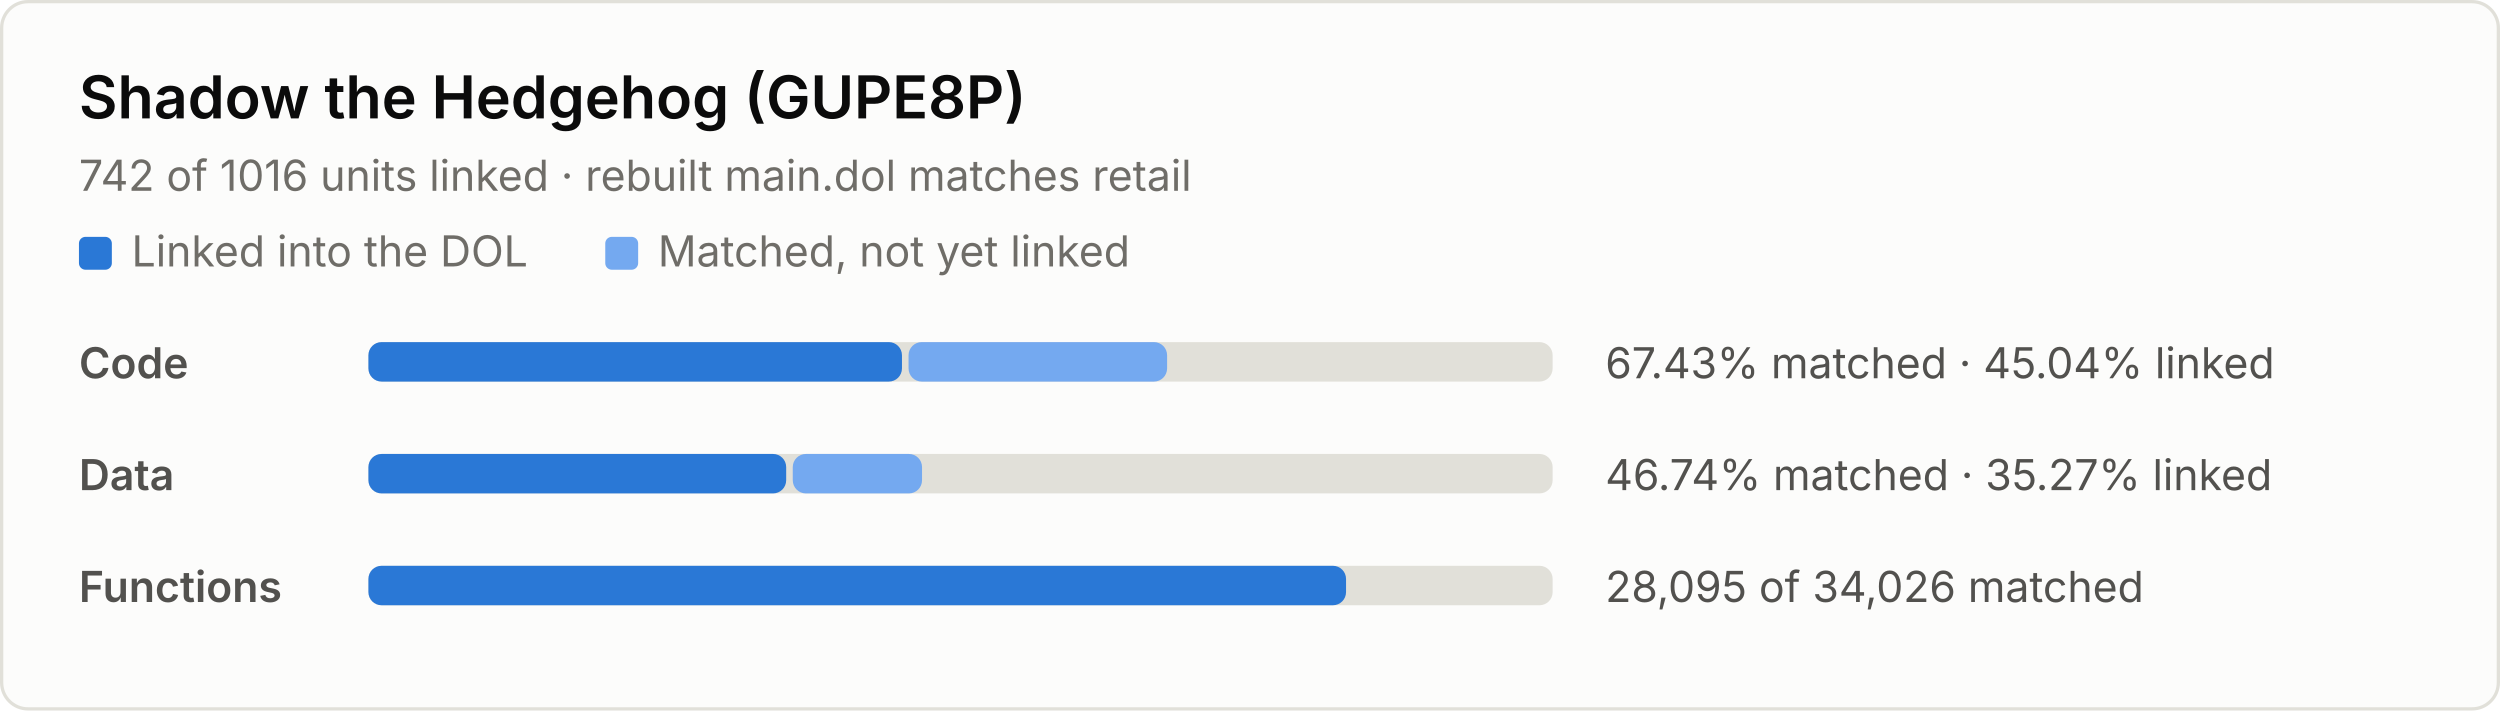
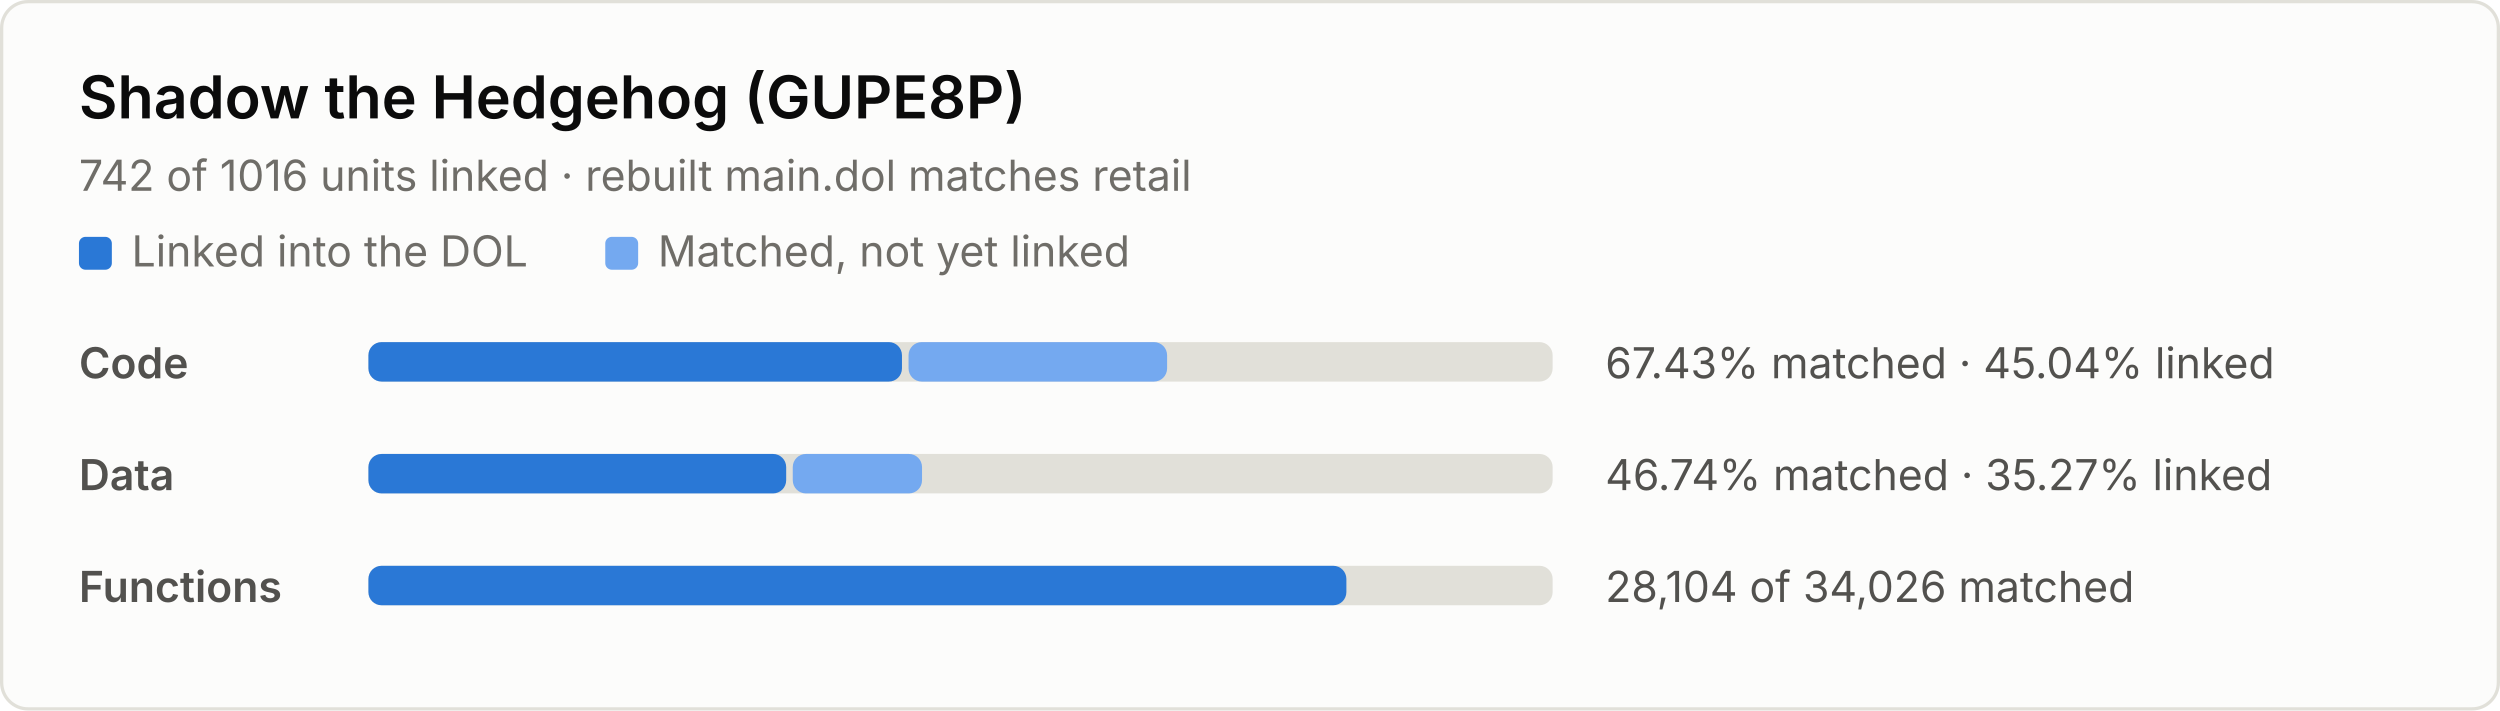
<svg xmlns="http://www.w3.org/2000/svg" width="760" height="216" viewBox="0 0 760 216" role="img" aria-label="Decompilation progress: 67.43% of code matched, 45.04% linked">
  <style>
.bg { fill: #fcfcfb; stroke: #e1e0d9; }
.title { fill: #0b0b0b; font: 600 18px system-ui, -apple-system, "Segoe UI", sans-serif; }
.sub, .label, .nums, .key { font: 13px system-ui, -apple-system, "Segoe UI", sans-serif; }
.sub, .key { fill: #6f6d68; }
.label { fill: #52514e; font-weight: 600; }
.nums { fill: #52514e; font-variant-numeric: tabular-nums; }
.track { fill: #e1e0d9; }
.linked { fill: #2a78d6; }
.matched { fill: #74a9f0; }
@media (prefers-color-scheme: dark) {
  .bg { fill: #1a1a19; stroke: #2c2c2a; }
  .title { fill: #f0efec; }
  .sub, .key { fill: #9a988f; }
  .label, .nums { fill: #c3c2b7; }
  .track { fill: #2c2c2a; }
  .linked { fill: #4a94ec; }
  .matched { fill: #2260b0; }
}
</style>
  <rect class="bg" x="0.5" y="0.5" width="759" height="215" rx="8" />
  <text class="title" x="24" y="36">Shadow the Hedgehog (GUPE8P)</text>
  <text class="sub" x="24" y="58">742 of 1016 units linked · rebuilt main.dol matches retail</text>
  <rect class="linked" x="24" y="72" width="10" height="10" rx="2" />
  <text class="key" x="40" y="81">Linked into the DOL</text>
  <rect class="matched" x="184" y="72" width="10" height="10" rx="2" />
  <text class="key" x="200" y="81">Matched, not yet linked</text>
  <text class="label" x="24" y="115">Code</text>
  <rect class="track" x="112" y="104" width="360" height="12" rx="4" />
  <rect class="linked" x="112" y="104" width="162.2" height="12" rx="4" />
  <rect class="matched" x="276.2" y="104" width="78.6" height="12" rx="4" />
  <text class="nums" x="488" y="115">67.43% matched · 45.04% linked</text>
  <text class="label" x="24" y="149">Data</text>
  <rect class="track" x="112" y="138" width="360" height="12" rx="4" />
  <rect class="linked" x="112" y="138" width="127.0" height="12" rx="4" />
  <rect class="matched" x="241.0" y="138" width="39.3" height="12" rx="4" />
  <text class="nums" x="488" y="149">46.74% matched · 35.27% linked</text>
  <text class="label" x="24" y="183">Functions</text>
  <rect class="track" x="112" y="172" width="360" height="12" rx="4" />
-   <rect class="linked" x="112" y="172" width="297.2" height="12" rx="4" />
-   <text class="nums" x="488" y="183">28,095 of 34,026 matched</text>
+   <rect class="linked" x="112" y="172" width="297.3" height="12" rx="4" />
+   <text class="nums" x="488" y="183">28,104 of 34,026 matched</text>
</svg>
